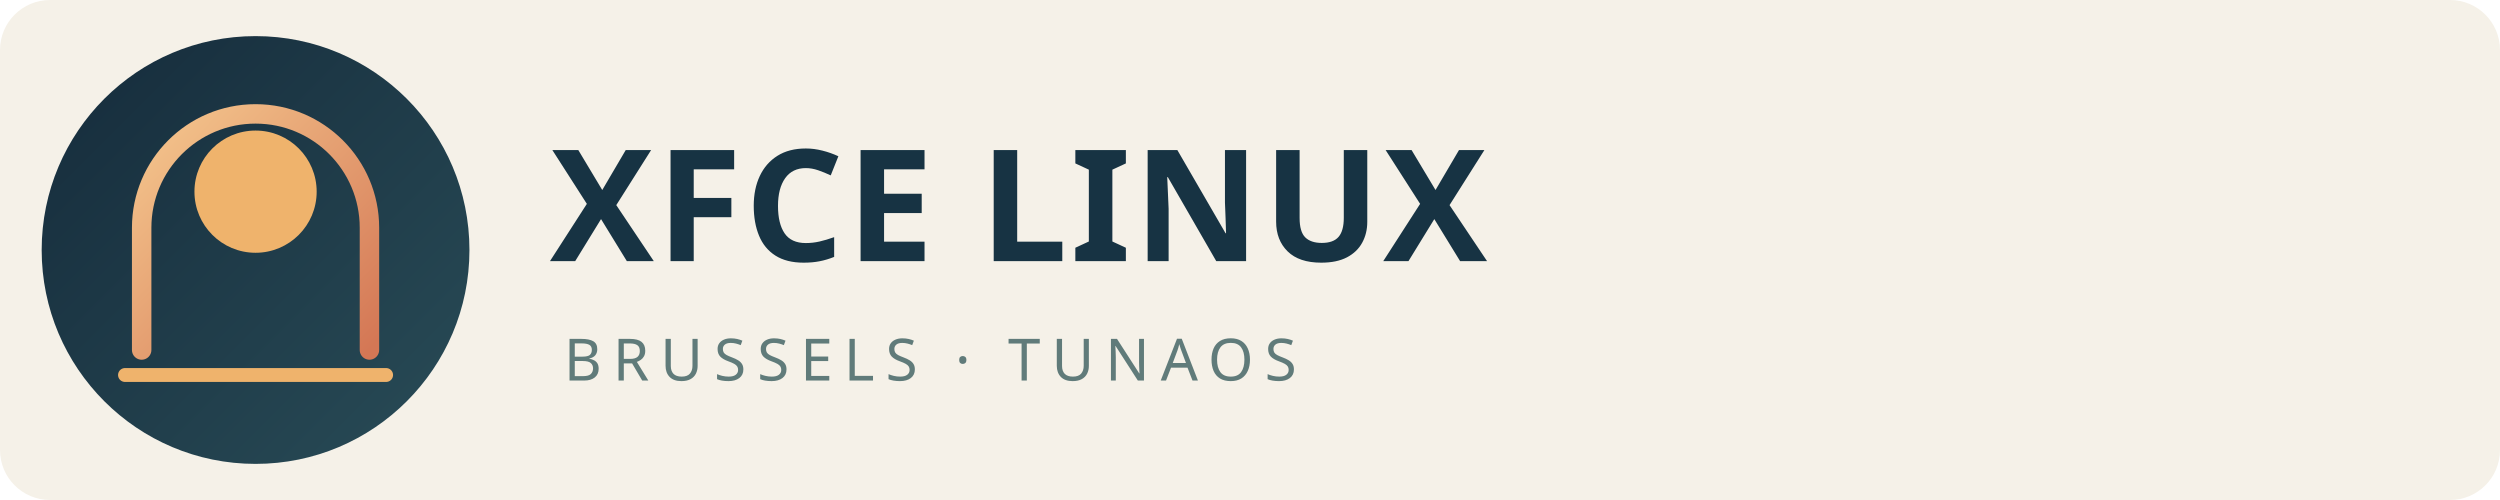
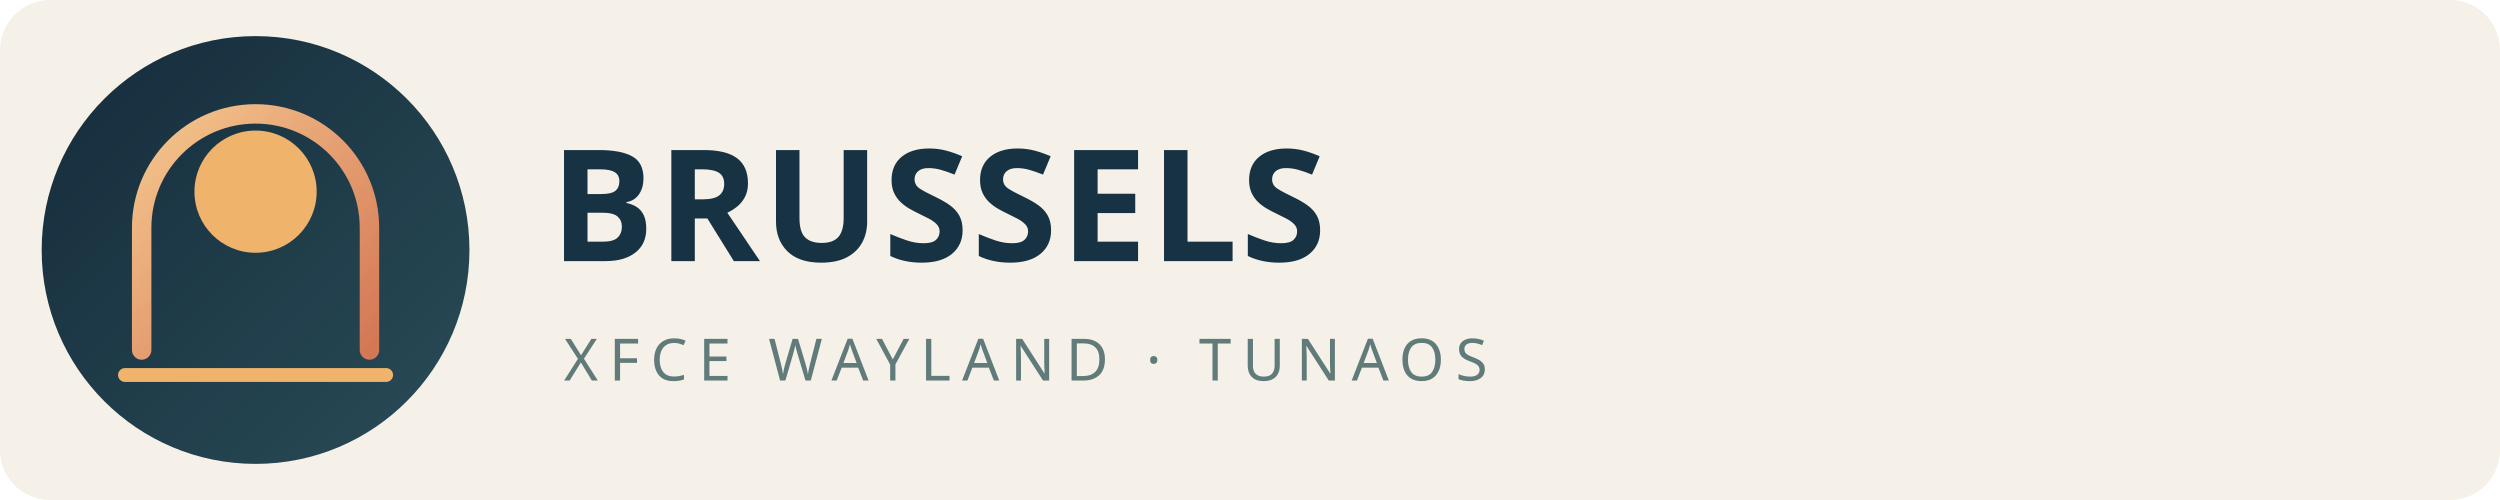
<svg xmlns="http://www.w3.org/2000/svg" viewBox="0 0 900 180" role="img" aria-labelledby="title desc">
  <rect width="900" height="180" rx="18" fill="#f5f1e8" />
  <defs>
    <linearGradient id="field" x1="0" y1="0" x2="1" y2="1">
      <stop stop-color="#152b3b" />
      <stop offset="1" stop-color="#294c57" />
    </linearGradient>
    <linearGradient id="copper" x1="0" y1="0" x2="1" y2="1">
      <stop stop-color="#f5c78e" />
      <stop offset="1" stop-color="#d47755" />
    </linearGradient>
  </defs>
  <circle cx="92" cy="90" r="77" fill="url(#field)" />
  <circle cx="92" cy="69" r="22" fill="#efb36c" />
  <path d="M51 126V82a41 41 0 0 1 82 0v44" fill="none" stroke="url(#copper)" stroke-width="7" stroke-linecap="round" />
  <path d="M45 135h94" stroke="#efb36c" stroke-width="5" stroke-linecap="round" />
-   <text x="198" y="94" fill="#173343" font-family="sans-serif" font-size="56" font-weight="700" letter-spacing="1">XFCE LINUX</text>
-   <text x="203" y="137" fill="#607b7a" font-family="sans-serif" font-size="21" letter-spacing="4">BRUSSELS · TUNAOS</text>
+   <text x="198" y="94" fill="#173343" font-family="sans-serif" font-size="56" font-weight="700" letter-spacing="1">BRUSSELS</text>
+   <text x="203" y="137" fill="#607b7a" font-family="sans-serif" font-size="21" letter-spacing="4">XFCE WAYLAND · TUNAOS</text>
</svg>
